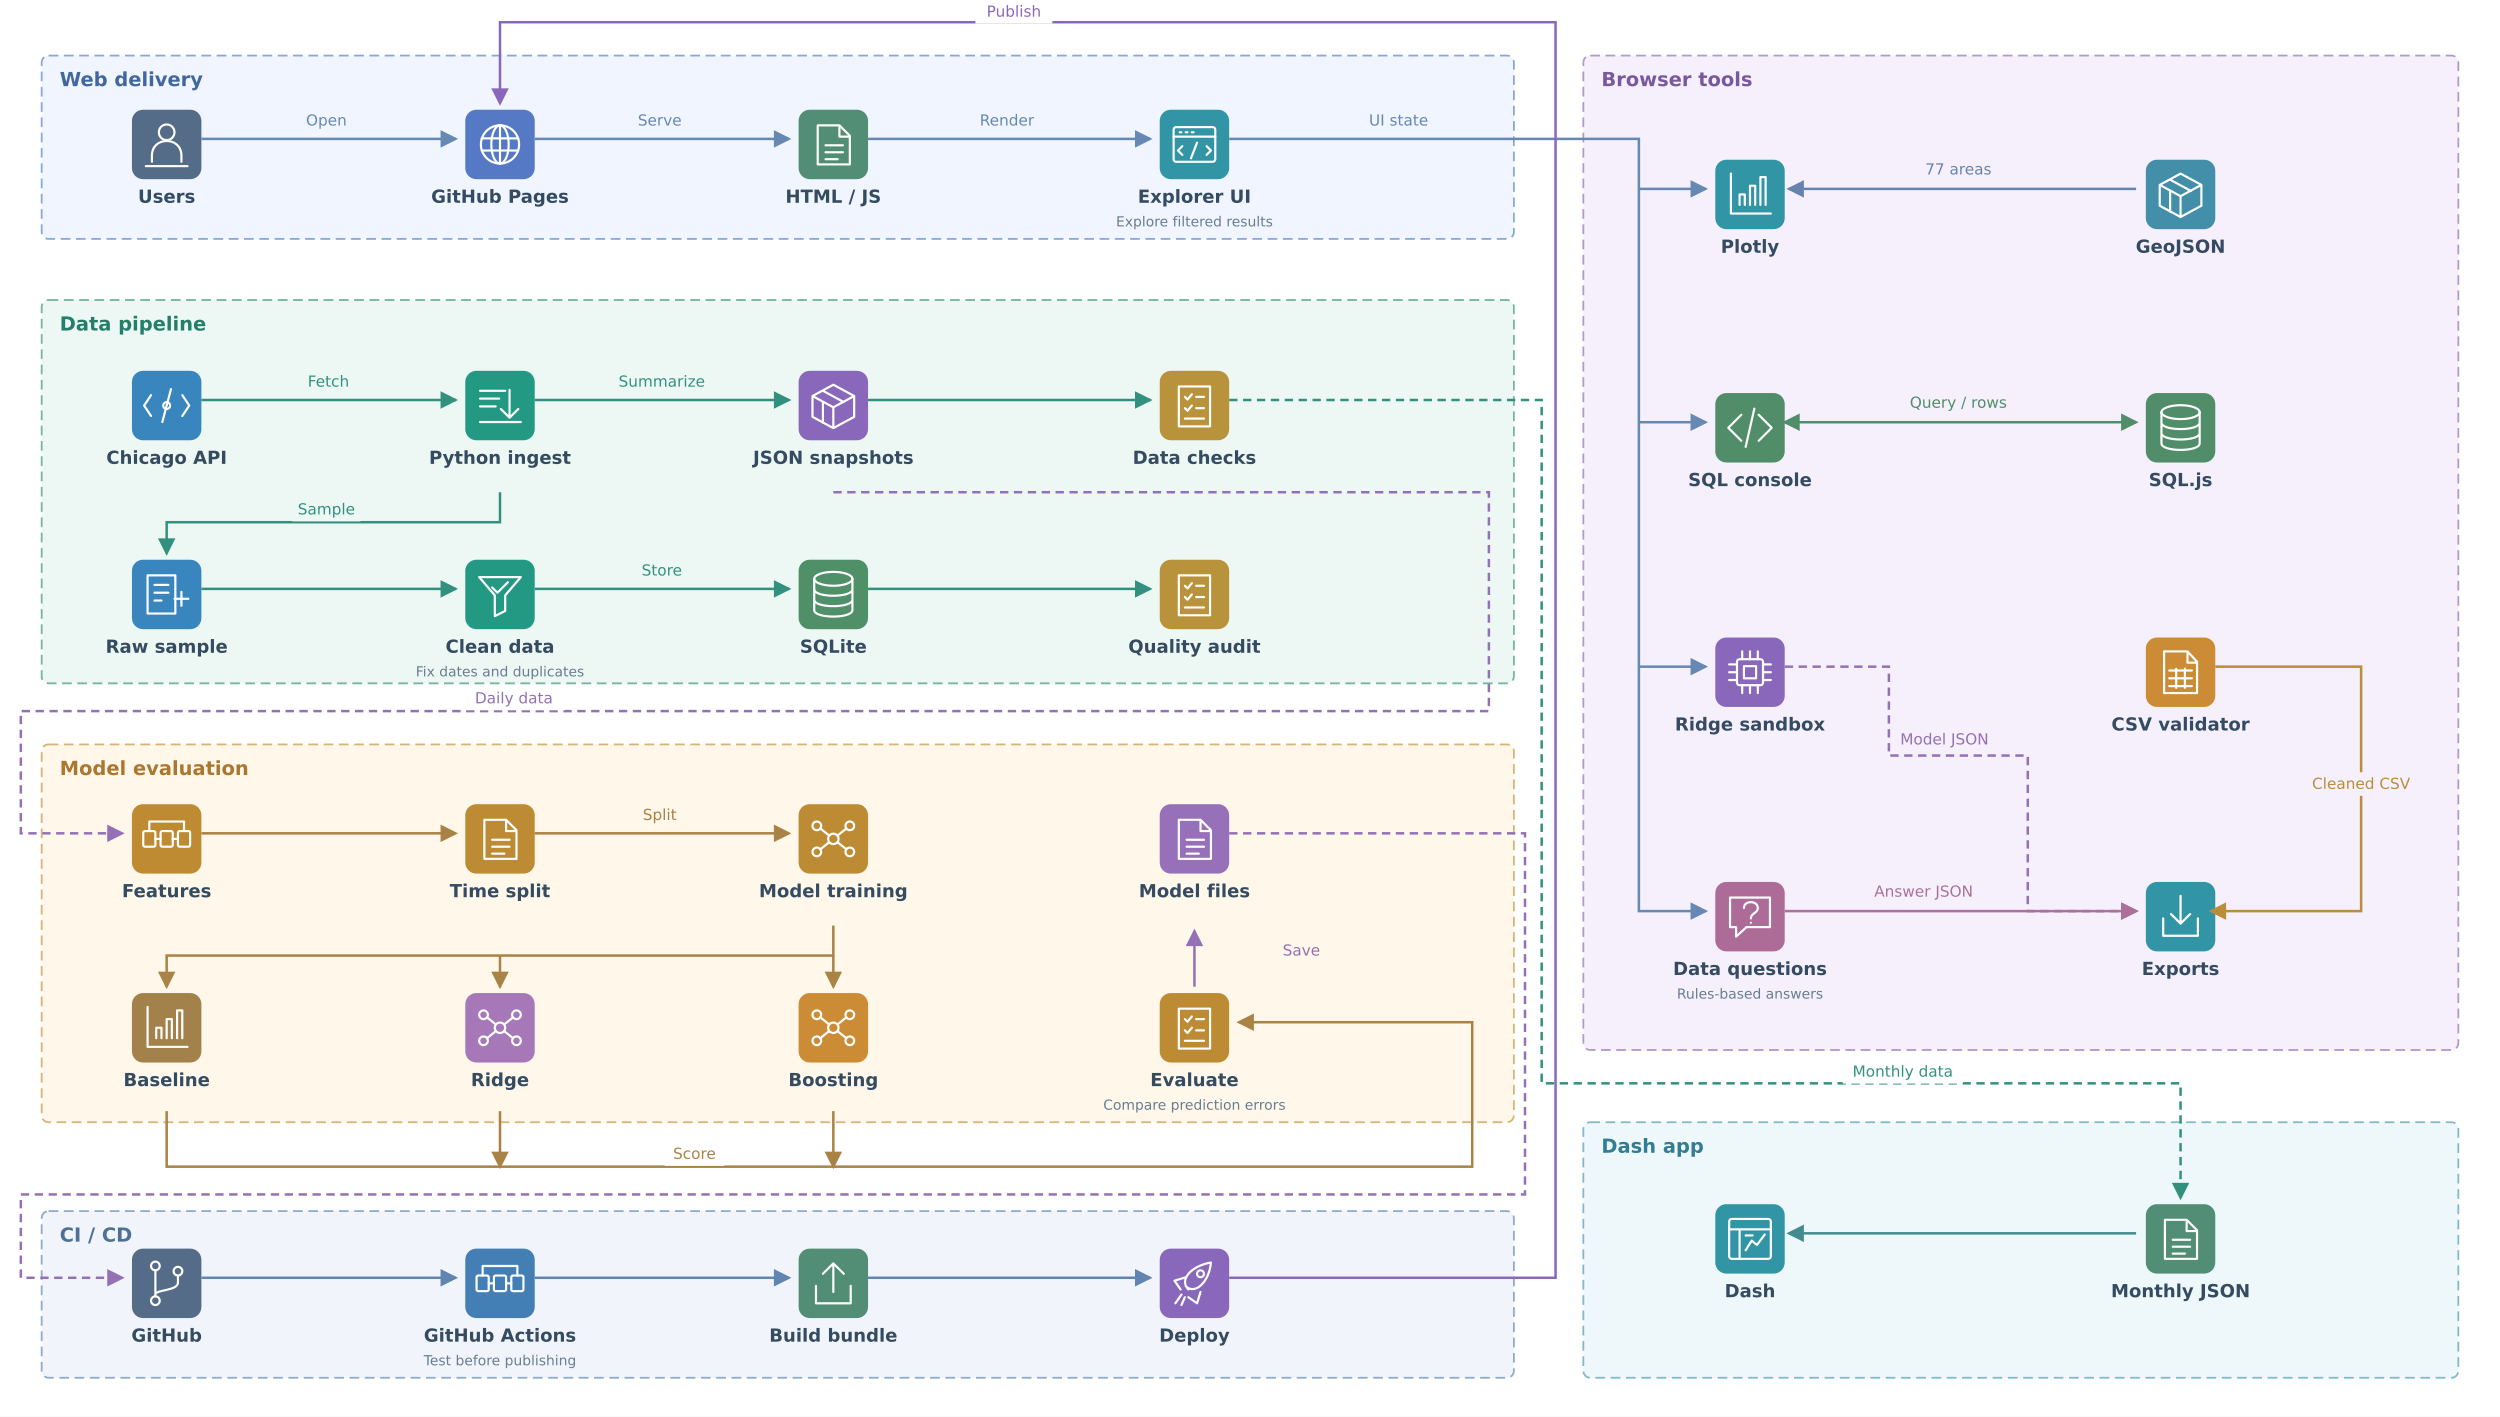
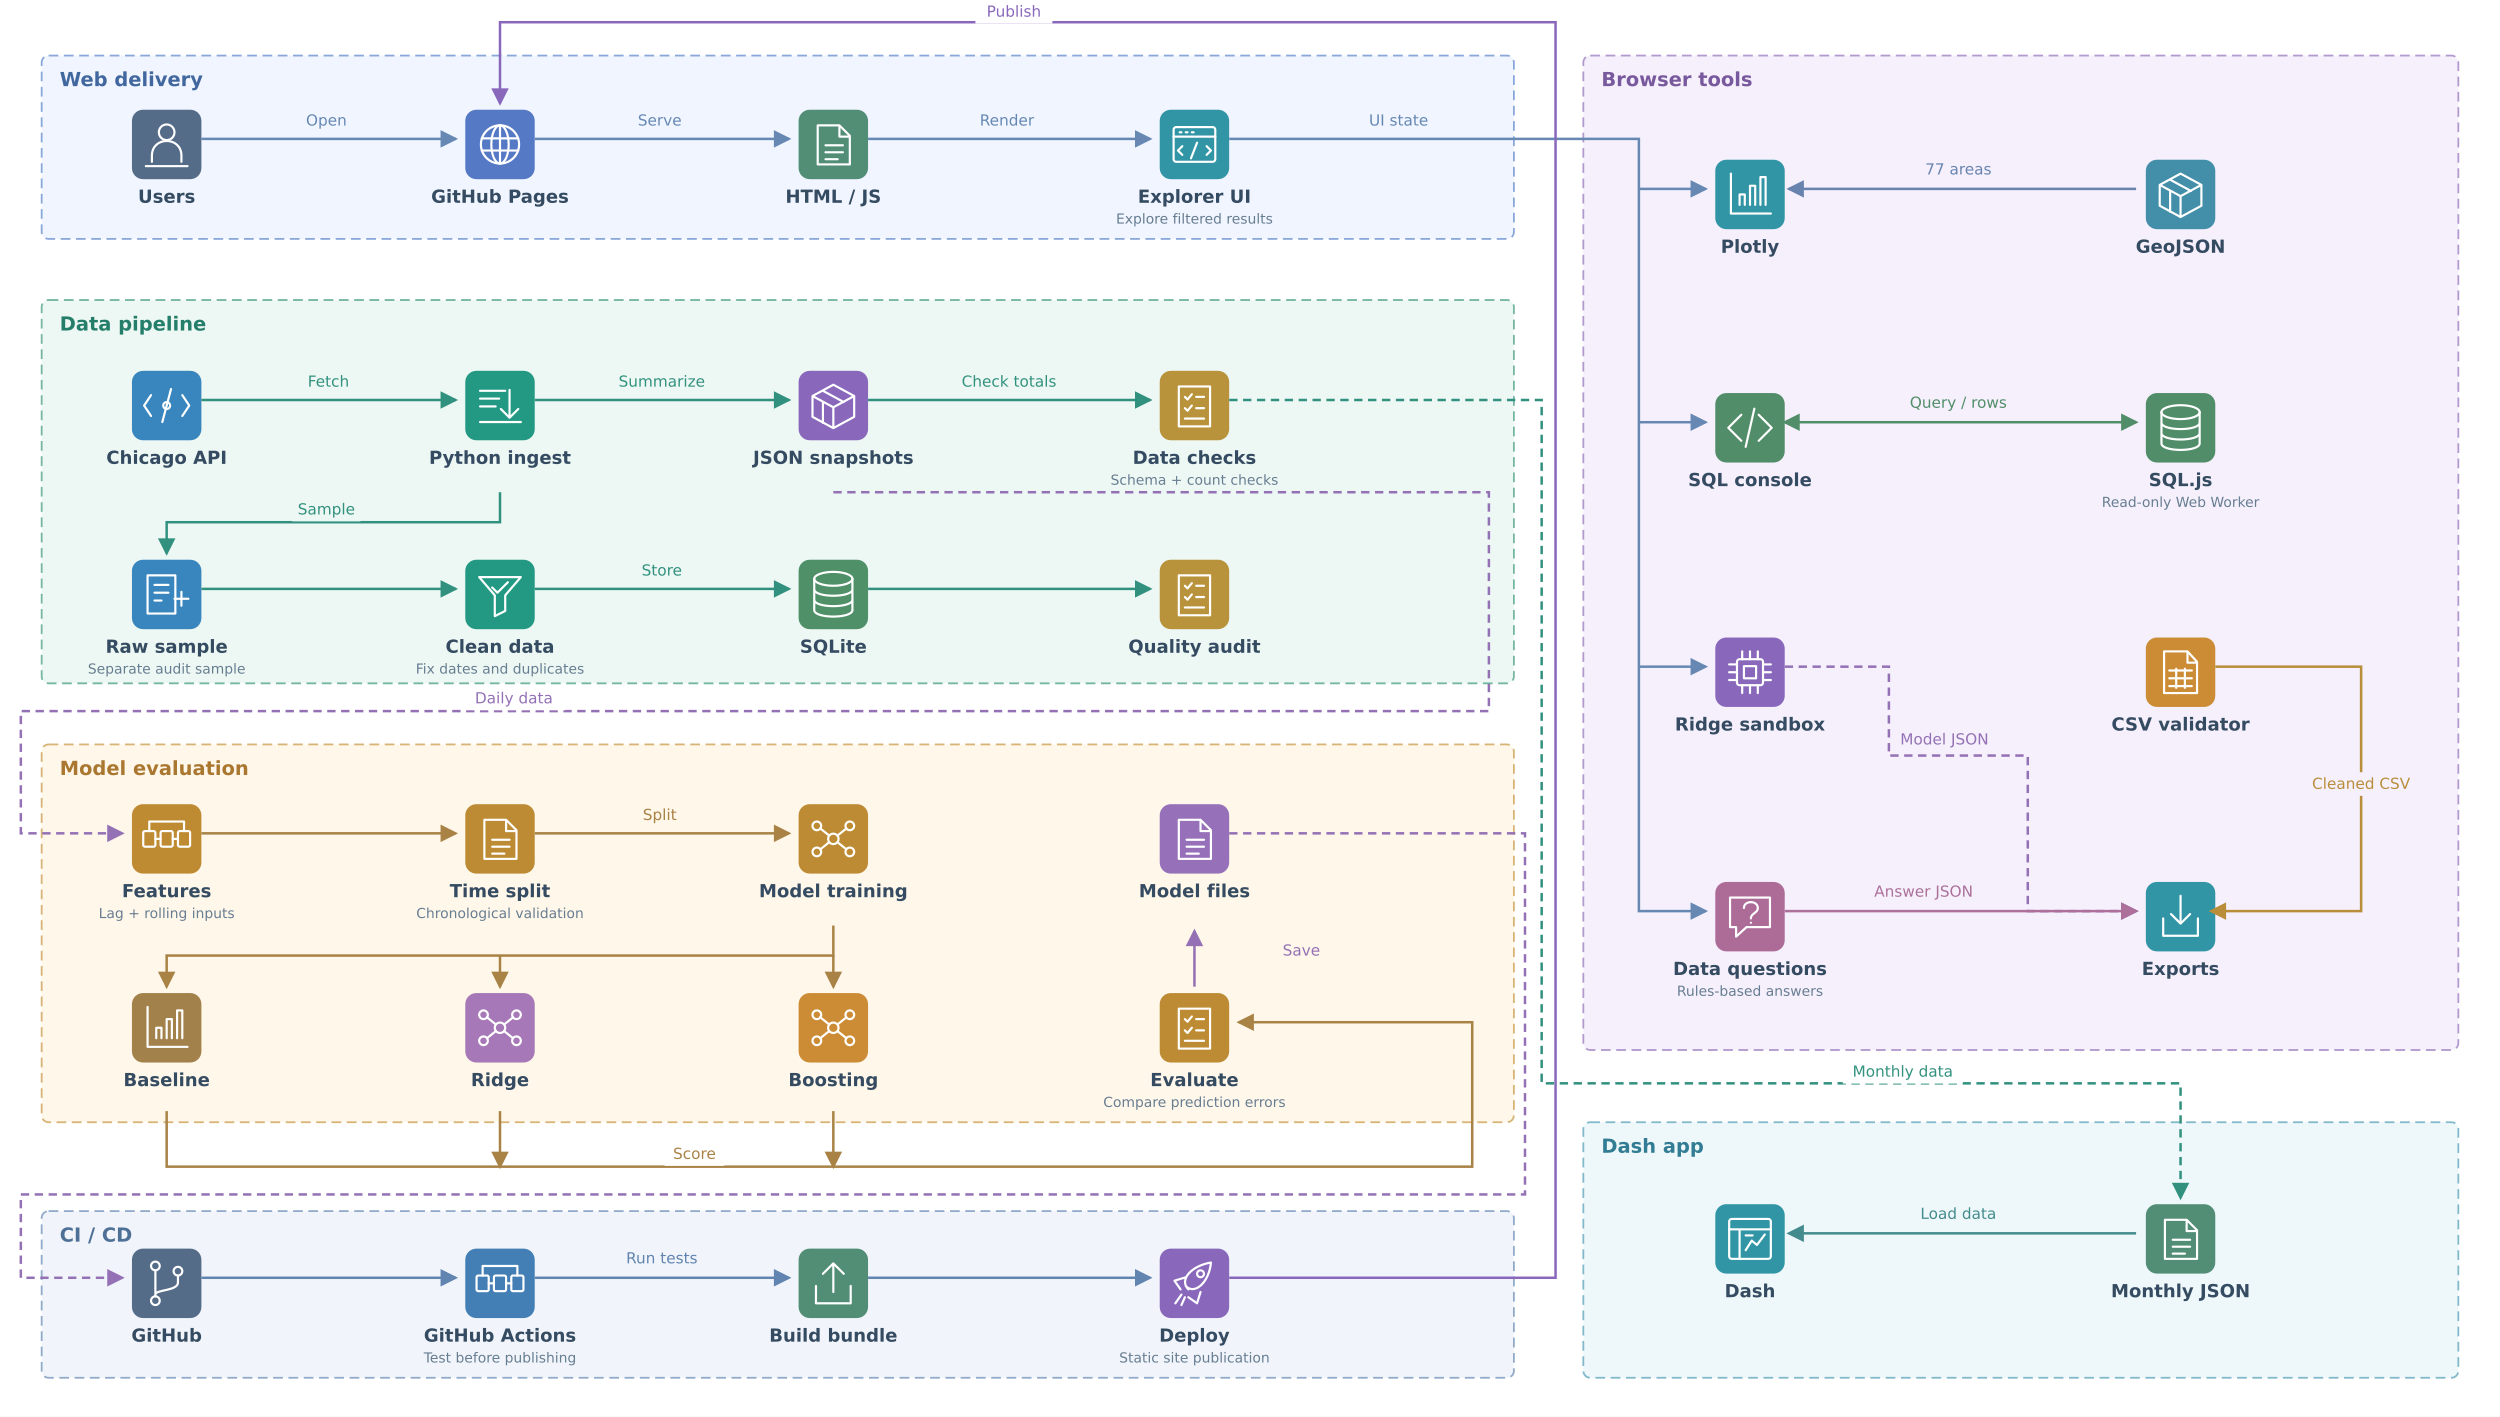
<svg xmlns="http://www.w3.org/2000/svg" width="1800" height="1020" viewBox="0 0 1800 1020" role="img" aria-labelledby="desc">
  <rect width="1800" height="1020" fill="white" />
  <rect x="30" y="40.0" width="1060" height="132.0" rx="5" fill="#f0f5ff" stroke="#89a8d9" stroke-width="1.3" stroke-dasharray="7 4" />
  <text x="43" y="62.0" font-family="DejaVu Sans,Arial,sans-serif" font-size="14" fill="#41679e" font-weight="600" text-anchor="start">Web delivery</text>
  <rect x="30" y="216.0" width="1060" height="276.0" rx="5" fill="#edf8f4" stroke="#75b6a1" stroke-width="1.3" stroke-dasharray="7 4" />
  <text x="43" y="238.0" font-family="DejaVu Sans,Arial,sans-serif" font-size="14" fill="#247e69" font-weight="600" text-anchor="start">Data pipeline</text>
  <rect x="30" y="536.0" width="1060" height="272.0" rx="5" fill="#fff7e9" stroke="#d7b475" stroke-width="1.3" stroke-dasharray="7 4" />
  <text x="43" y="558.0" font-family="DejaVu Sans,Arial,sans-serif" font-size="14" fill="#aa7730" font-weight="600" text-anchor="start">Model evaluation</text>
  <rect x="1140" y="40.0" width="630" height="716.0" rx="5" fill="#f5f0fc" stroke="#b29ace" stroke-width="1.3" stroke-dasharray="7 4" />
  <text x="1153" y="62.0" font-family="DejaVu Sans,Arial,sans-serif" font-size="14" fill="#79599d" font-weight="600" text-anchor="start">Browser tools</text>
  <rect x="30" y="872.0" width="1060" height="120.0" rx="5" fill="#f1f5fb" stroke="#91aac9" stroke-width="1.3" stroke-dasharray="7 4" />
  <text x="43" y="894.0" font-family="DejaVu Sans,Arial,sans-serif" font-size="14" fill="#4e7096" font-weight="600" text-anchor="start">CI / CD</text>
  <rect x="1140" y="808.0" width="630" height="184.0" rx="5" fill="#eef8fb" stroke="#82b9ca" stroke-width="1.3" stroke-dasharray="7 4" />
  <text x="1153" y="830.0" font-family="DejaVu Sans,Arial,sans-serif" font-size="14" fill="#327d93" font-weight="600" text-anchor="start">Dash app</text>
  <rect x="95" y="79.0" width="50" height="50" rx="8" fill="#556c89" />
  <g transform="translate(100,84.0) scale(.625)" fill="none" stroke="white" stroke-width="2.5" stroke-linejoin="round" stroke-linecap="round">
    <circle cx="32" cy="18" r="9" />
    <path d="M15 52v-7c0-11 8-17 17-17s17 6 17 17v7M8 57h48" />
  </g>
  <text x="120" y="146.0" font-family="DejaVu Sans,Arial,sans-serif" font-size="13" fill="#354b61" font-weight="600" text-anchor="middle">Users</text>
  <rect x="335" y="79.0" width="50" height="50" rx="8" fill="#5579c4" />
  <g transform="translate(340,84.0) scale(.625)" fill="none" stroke="white" stroke-width="2.5" stroke-linejoin="round" stroke-linecap="round">
    <circle cx="32" cy="32" r="22" />
    <ellipse cx="32" cy="32" rx="10" ry="22" />
    <path d="M11 25h42M11 39h42M32 10v44" />
  </g>
  <text x="360" y="146.0" font-family="DejaVu Sans,Arial,sans-serif" font-size="13" fill="#354b61" font-weight="600" text-anchor="middle">GitHub Pages</text>
  <rect x="575" y="79.0" width="50" height="50" rx="8" fill="#528d76" />
  <g transform="translate(580,84.0) scale(.625)" fill="none" stroke="white" stroke-width="2.5" stroke-linejoin="round" stroke-linecap="round">
    <path d="M14 10h25l12 12v33H14zM39 10v13h12M23 33h20M23 41h20M23 49h14" />
  </g>
  <text x="600" y="146.0" font-family="DejaVu Sans,Arial,sans-serif" font-size="13" fill="#354b61" font-weight="600" text-anchor="middle">HTML / JS</text>
  <rect x="835" y="79.0" width="50" height="50" rx="8" fill="#3195a5" />
  <g transform="translate(840,84.0) scale(.625)" fill="none" stroke="white" stroke-width="2.5" stroke-linejoin="round" stroke-linecap="round">
    <rect x="8" y="12" width="48" height="40" rx="3" />
    <path d="M8 23h48M15 18h2M22 18h2M29 18h2M18 34l-5 5 5 5M46 34l5 5-5 5M35 30l-7 18" />
  </g>
  <text x="860" y="146.0" font-family="DejaVu Sans,Arial,sans-serif" font-size="13" fill="#354b61" font-weight="600" text-anchor="middle">Explorer UI</text>
-   <text x="860" y="163.0" font-family="DejaVu Sans,Arial,sans-serif" font-size="10" fill="#677d91" font-weight="400" text-anchor="middle">Explore filtered results</text>
+   <text x="860" y="161.0" font-family="DejaVu Sans,Arial,sans-serif" font-size="10" fill="#677d91" font-weight="400" text-anchor="middle">Explore filtered results</text>
  <defs>
    <marker id="arrow1" markerWidth="7" markerHeight="7" refX="6" refY="3.5" orient="auto-start-reverse">
      <path d="M0 0L7 3.5L0 7Z" fill="#6688b3" />
    </marker>
  </defs>
  <path d="M145,100.0 L328,100.0" fill="none" stroke="#6688b3" stroke-width="1.8" marker-end="url(#arrow1)" />
  <rect x="216.6" y="78.4" width="36.8" height="17" fill="#f0f5ff" />
  <text x="235" y="90.4" font-family="DejaVu Sans,Arial,sans-serif" font-size="11" fill="#6688b3" font-weight="400" text-anchor="middle">Open</text>
  <defs>
    <marker id="arrow2" markerWidth="7" markerHeight="7" refX="6" refY="3.5" orient="auto-start-reverse">
      <path d="M0 0L7 3.5L0 7Z" fill="#6688b3" />
    </marker>
  </defs>
  <path d="M385,100.0 L568,100.0" fill="none" stroke="#6688b3" stroke-width="1.8" marker-end="url(#arrow2)" />
  <rect x="453.5" y="78.4" width="43.0" height="17" fill="#f0f5ff" />
  <text x="475" y="90.4" font-family="DejaVu Sans,Arial,sans-serif" font-size="11" fill="#6688b3" font-weight="400" text-anchor="middle">Serve</text>
  <defs>
    <marker id="arrow3" markerWidth="7" markerHeight="7" refX="6" refY="3.5" orient="auto-start-reverse">
      <path d="M0 0L7 3.5L0 7Z" fill="#6688b3" />
    </marker>
  </defs>
  <path d="M625,100.0 L828,100.0" fill="none" stroke="#6688b3" stroke-width="1.8" marker-end="url(#arrow3)" />
  <rect x="700.4" y="78.4" width="49.2" height="17" fill="#f0f5ff" />
  <text x="725" y="90.4" font-family="DejaVu Sans,Arial,sans-serif" font-size="11" fill="#6688b3" font-weight="400" text-anchor="middle">Render</text>
  <defs>
    <marker id="arrow4" markerWidth="7" markerHeight="7" refX="6" refY="3.5" orient="auto-start-reverse">
      <path d="M0 0L7 3.5L0 7Z" fill="#6688b3" />
    </marker>
  </defs>
  <path d="M885,100.0 L1180,100.0 L1180,656.0 L1228,656.0" fill="none" stroke="#6688b3" stroke-width="1.8" marker-end="url(#arrow4)" />
  <rect x="976.2" y="78.4" width="61.6" height="17" fill="#f0f5ff" />
  <text x="1007" y="90.4" font-family="DejaVu Sans,Arial,sans-serif" font-size="11" fill="#6688b3" font-weight="400" text-anchor="middle">UI state</text>
  <defs>
    <marker id="arrow5" markerWidth="7" markerHeight="7" refX="6" refY="3.5" orient="auto-start-reverse">
      <path d="M0 0L7 3.5L0 7Z" fill="#6688b3" />
    </marker>
  </defs>
  <path d="M1180,136.0 L1228,136.0" fill="none" stroke="#6688b3" stroke-width="1.8" marker-end="url(#arrow5)" />
  <defs>
    <marker id="arrow6" markerWidth="7" markerHeight="7" refX="6" refY="3.5" orient="auto-start-reverse">
      <path d="M0 0L7 3.5L0 7Z" fill="#6688b3" />
    </marker>
  </defs>
  <path d="M1180,304.0 L1228,304.0" fill="none" stroke="#6688b3" stroke-width="1.8" marker-end="url(#arrow6)" />
  <defs>
    <marker id="arrow7" markerWidth="7" markerHeight="7" refX="6" refY="3.5" orient="auto-start-reverse">
      <path d="M0 0L7 3.5L0 7Z" fill="#6688b3" />
    </marker>
  </defs>
  <path d="M1180,480.0 L1228,480.0" fill="none" stroke="#6688b3" stroke-width="1.8" marker-end="url(#arrow7)" />
  <rect x="95" y="267.0" width="50" height="50" rx="8" fill="#3985bd" />
  <g transform="translate(100,272.0) scale(.625)" fill="none" stroke="white" stroke-width="2.5" stroke-linejoin="round" stroke-linecap="round">
    <path d="M14 20l-8 12 8 12M50 20l8 12-8 12M37 13L27 51" />
    <circle cx="32" cy="32" r="4" />
  </g>
  <text x="120" y="334.0" font-family="DejaVu Sans,Arial,sans-serif" font-size="13" fill="#354b61" font-weight="600" text-anchor="middle">Chicago API</text>
  <rect x="335" y="267.0" width="50" height="50" rx="8" fill="#239983" />
  <g transform="translate(340,272.0) scale(.625)" fill="none" stroke="white" stroke-width="2.5" stroke-linejoin="round" stroke-linecap="round">
    <path d="M9 15h29M9 24h22M9 33h18M43 14v32M33 36l10 10 10-10M9 51h47" />
  </g>
  <text x="360" y="334.0" font-family="DejaVu Sans,Arial,sans-serif" font-size="13" fill="#354b61" font-weight="600" text-anchor="middle">Python ingest</text>
  <rect x="575" y="267.0" width="50" height="50" rx="8" fill="#8968bc" />
  <g transform="translate(580,272.0) scale(.625)" fill="none" stroke="white" stroke-width="2.5" stroke-linejoin="round" stroke-linecap="round">
    <path d="M32 8L8 21v24l24 13 24-13V21zM8 21l24 13 24-13M32 34v24M20 15l24 13M20 28v24" />
  </g>
  <text x="600" y="334.0" font-family="DejaVu Sans,Arial,sans-serif" font-size="13" fill="#354b61" font-weight="600" text-anchor="middle">JSON snapshots</text>
  <rect x="835" y="267.0" width="50" height="50" rx="8" fill="#b9923c" />
  <g transform="translate(840,272.0) scale(.625)" fill="none" stroke="white" stroke-width="2.5" stroke-linejoin="round" stroke-linecap="round">
    <path d="M14 10h36v46H14zM21 22l3 3 5-6M21 35l3 3 5-6M34 22h9M34 35h9M21 47h22" />
  </g>
  <text x="860" y="334.0" font-family="DejaVu Sans,Arial,sans-serif" font-size="13" fill="#354b61" font-weight="600" text-anchor="middle">Data checks</text>
+   <text x="860" y="349.0" font-family="DejaVu Sans,Arial,sans-serif" font-size="10" fill="#677d91" font-weight="400" text-anchor="middle">Schema + count checks</text>
  <rect x="95" y="403.0" width="50" height="50" rx="8" fill="#3985bd" />
  <g transform="translate(100,408.0) scale(.625)" fill="none" stroke="white" stroke-width="2.5" stroke-linejoin="round" stroke-linecap="round">
    <path d="M10 10h32v44H10zM18 21h16M18 30h16M18 39h8M41 37h16M49 29v16" />
  </g>
  <text x="120" y="470.0" font-family="DejaVu Sans,Arial,sans-serif" font-size="13" fill="#354b61" font-weight="600" text-anchor="middle">Raw sample</text>
+   <text x="120" y="485.0" font-family="DejaVu Sans,Arial,sans-serif" font-size="10" fill="#677d91" font-weight="400" text-anchor="middle">Separate audit sample</text>
  <rect x="335" y="403.0" width="50" height="50" rx="8" fill="#239983" />
  <g transform="translate(340,408.0) scale(.625)" fill="none" stroke="white" stroke-width="2.5" stroke-linejoin="round" stroke-linecap="round">
    <path d="M8 12h48L38 33v18l-12 6V33zM23 24l6 6 12-12" />
  </g>
  <text x="360" y="470.0" font-family="DejaVu Sans,Arial,sans-serif" font-size="13" fill="#354b61" font-weight="600" text-anchor="middle">Clean data</text>
-   <text x="360" y="487.0" font-family="DejaVu Sans,Arial,sans-serif" font-size="10" fill="#677d91" font-weight="400" text-anchor="middle">Fix dates and duplicates</text>
+   <text x="360" y="485.0" font-family="DejaVu Sans,Arial,sans-serif" font-size="10" fill="#677d91" font-weight="400" text-anchor="middle">Fix dates and duplicates</text>
  <rect x="575" y="403.0" width="50" height="50" rx="8" fill="#4f9068" />
  <g transform="translate(580,408.0) scale(.625)" fill="none" stroke="white" stroke-width="2.5" stroke-linejoin="round" stroke-linecap="round">
    <ellipse cx="32" cy="14" rx="22" ry="8" />
    <path d="M10 14v36c0 10 44 10 44 0V14M10 26c0 10 44 10 44 0M10 38c0 10 44 10 44 0" />
  </g>
  <text x="600" y="470.0" font-family="DejaVu Sans,Arial,sans-serif" font-size="13" fill="#354b61" font-weight="600" text-anchor="middle">SQLite</text>
  <rect x="835" y="403.0" width="50" height="50" rx="8" fill="#b9923c" />
  <g transform="translate(840,408.0) scale(.625)" fill="none" stroke="white" stroke-width="2.5" stroke-linejoin="round" stroke-linecap="round">
    <path d="M14 10h36v46H14zM21 22l3 3 5-6M21 35l3 3 5-6M34 22h9M34 35h9M21 47h22" />
  </g>
  <text x="860" y="470.0" font-family="DejaVu Sans,Arial,sans-serif" font-size="13" fill="#354b61" font-weight="600" text-anchor="middle">Quality audit</text>
  <defs>
    <marker id="arrow8" markerWidth="7" markerHeight="7" refX="6" refY="3.5" orient="auto-start-reverse">
      <path d="M0 0L7 3.5L0 7Z" fill="#32917e" />
    </marker>
  </defs>
  <path d="M145,288.0 L328,288.0" fill="none" stroke="#32917e" stroke-width="1.8" marker-end="url(#arrow8)" />
  <rect x="215.0" y="266.4" width="43.0" height="17" fill="#edf8f4" />
  <text x="236.5" y="278.4" font-family="DejaVu Sans,Arial,sans-serif" font-size="11" fill="#32917e" font-weight="400" text-anchor="middle">Fetch</text>
  <defs>
    <marker id="arrow9" markerWidth="7" markerHeight="7" refX="6" refY="3.5" orient="auto-start-reverse">
      <path d="M0 0L7 3.5L0 7Z" fill="#32917e" />
    </marker>
  </defs>
  <path d="M385,288.0 L568,288.0" fill="none" stroke="#32917e" stroke-width="1.8" marker-end="url(#arrow9)" />
  <rect x="442.6" y="266.4" width="67.8" height="17" fill="#edf8f4" />
  <text x="476.5" y="278.4" font-family="DejaVu Sans,Arial,sans-serif" font-size="11" fill="#32917e" font-weight="400" text-anchor="middle">Summarize</text>
  <defs>
    <marker id="arrow10" markerWidth="7" markerHeight="7" refX="6" refY="3.5" orient="auto-start-reverse">
      <path d="M0 0L7 3.5L0 7Z" fill="#32917e" />
    </marker>
  </defs>
  <path d="M625,288.0 L828,288.0" fill="none" stroke="#32917e" stroke-width="1.8" marker-end="url(#arrow10)" />
+   <rect x="683.3" y="266.4" width="86.4" height="17" fill="#edf8f4" />
+   <text x="726.5" y="278.4" font-family="DejaVu Sans,Arial,sans-serif" font-size="11" fill="#32917e" font-weight="400" text-anchor="middle">Check totals</text>
  <defs>
    <marker id="arrow11" markerWidth="7" markerHeight="7" refX="6" refY="3.5" orient="auto-start-reverse">
      <path d="M0 0L7 3.5L0 7Z" fill="#32917e" />
    </marker>
  </defs>
  <path d="M360,354.4 L360,376.0 L120,376.0 L120,398.4" fill="none" stroke="#32917e" stroke-width="1.8" marker-end="url(#arrow11)" />
  <rect x="210.4" y="358.4" width="49.2" height="17" fill="#edf8f4" />
  <text x="235" y="370.4" font-family="DejaVu Sans,Arial,sans-serif" font-size="11" fill="#32917e" font-weight="400" text-anchor="middle">Sample</text>
  <defs>
    <marker id="arrow12" markerWidth="7" markerHeight="7" refX="6" refY="3.5" orient="auto-start-reverse">
      <path d="M0 0L7 3.5L0 7Z" fill="#32917e" />
    </marker>
  </defs>
  <path d="M145,424.0 L328,424.0" fill="none" stroke="#32917e" stroke-width="1.8" marker-end="url(#arrow12)" />
  <defs>
    <marker id="arrow13" markerWidth="7" markerHeight="7" refX="6" refY="3.5" orient="auto-start-reverse">
      <path d="M0 0L7 3.5L0 7Z" fill="#32917e" />
    </marker>
  </defs>
  <path d="M385,424.0 L568,424.0" fill="none" stroke="#32917e" stroke-width="1.8" marker-end="url(#arrow13)" />
  <rect x="455.0" y="402.4" width="43.0" height="17" fill="#edf8f4" />
  <text x="476.5" y="414.4" font-family="DejaVu Sans,Arial,sans-serif" font-size="11" fill="#32917e" font-weight="400" text-anchor="middle">Store</text>
  <defs>
    <marker id="arrow14" markerWidth="7" markerHeight="7" refX="6" refY="3.5" orient="auto-start-reverse">
      <path d="M0 0L7 3.5L0 7Z" fill="#32917e" />
    </marker>
  </defs>
  <path d="M625,424.0 L828,424.0" fill="none" stroke="#32917e" stroke-width="1.8" marker-end="url(#arrow14)" />
  <rect x="95" y="579.0" width="50" height="50" rx="8" fill="#be8b33" />
  <g transform="translate(100,584.0) scale(.625)" fill="none" stroke="white" stroke-width="2.5" stroke-linejoin="round" stroke-linecap="round">
    <rect x="5" y="23" width="14" height="18" rx="2" />
    <rect x="25" y="23" width="14" height="18" rx="2" />
    <rect x="45" y="23" width="14" height="18" rx="2" />
    <path d="M19 32h6M39 32h6M12 23V12h40v11" />
  </g>
  <text x="120" y="646.0" font-family="DejaVu Sans,Arial,sans-serif" font-size="13" fill="#354b61" font-weight="600" text-anchor="middle">Features</text>
+   <text x="120" y="661.0" font-family="DejaVu Sans,Arial,sans-serif" font-size="10" fill="#677d91" font-weight="400" text-anchor="middle">Lag + rolling inputs</text>
  <rect x="335" y="579.0" width="50" height="50" rx="8" fill="#bd8b33" />
  <g transform="translate(340,584.0) scale(.625)" fill="none" stroke="white" stroke-width="2.5" stroke-linejoin="round" stroke-linecap="round">
    <path d="M14 10h25l12 12v33H14zM39 10v13h12M23 33h20M23 41h20M23 49h14" />
  </g>
  <text x="360" y="646.0" font-family="DejaVu Sans,Arial,sans-serif" font-size="13" fill="#354b61" font-weight="600" text-anchor="middle">Time split</text>
+   <text x="360" y="661.0" font-family="DejaVu Sans,Arial,sans-serif" font-size="10" fill="#677d91" font-weight="400" text-anchor="middle">Chronological validation</text>
  <rect x="575" y="579.0" width="50" height="50" rx="8" fill="#bd8b33" />
  <g transform="translate(580,584.0) scale(.625)" fill="none" stroke="white" stroke-width="2.5" stroke-linejoin="round" stroke-linecap="round">
    <circle cx="13" cy="17" r="5" />
    <circle cx="13" cy="47" r="5" />
    <circle cx="32" cy="32" r="6" />
    <circle cx="51" cy="17" r="5" />
    <circle cx="51" cy="47" r="5" />
    <path d="M17 20l10 8M17 44l10-8M37 28l10-8M37 36l10 8" />
  </g>
  <text x="600" y="646.0" font-family="DejaVu Sans,Arial,sans-serif" font-size="13" fill="#354b61" font-weight="600" text-anchor="middle">Model training</text>
  <rect x="835" y="579.0" width="50" height="50" rx="8" fill="#9671b9" />
  <g transform="translate(840,584.0) scale(.625)" fill="none" stroke="white" stroke-width="2.5" stroke-linejoin="round" stroke-linecap="round">
    <path d="M14 10h25l12 12v33H14zM39 10v13h12M23 33h20M23 41h20M23 49h14" />
  </g>
  <text x="860" y="646.0" font-family="DejaVu Sans,Arial,sans-serif" font-size="13" fill="#354b61" font-weight="600" text-anchor="middle">Model files</text>
  <rect x="95" y="715.0" width="50" height="50" rx="8" fill="#a3814b" />
  <g transform="translate(100,720.0) scale(.625)" fill="none" stroke="white" stroke-width="2.5" stroke-linejoin="round" stroke-linecap="round">
    <path d="M10 8v46h46M20 44V32h6v12M32 44V22h6v22M44 44V12h6v32" />
  </g>
  <text x="120" y="782.0" font-family="DejaVu Sans,Arial,sans-serif" font-size="13" fill="#354b61" font-weight="600" text-anchor="middle">Baseline</text>
  <rect x="335" y="715.0" width="50" height="50" rx="8" fill="#a678b8" />
  <g transform="translate(340,720.0) scale(.625)" fill="none" stroke="white" stroke-width="2.5" stroke-linejoin="round" stroke-linecap="round">
    <circle cx="13" cy="17" r="5" />
    <circle cx="13" cy="47" r="5" />
    <circle cx="32" cy="32" r="6" />
    <circle cx="51" cy="17" r="5" />
    <circle cx="51" cy="47" r="5" />
    <path d="M17 20l10 8M17 44l10-8M37 28l10-8M37 36l10 8" />
  </g>
  <text x="360" y="782.0" font-family="DejaVu Sans,Arial,sans-serif" font-size="13" fill="#354b61" font-weight="600" text-anchor="middle">Ridge</text>
  <rect x="575" y="715.0" width="50" height="50" rx="8" fill="#cc8c35" />
  <g transform="translate(580,720.0) scale(.625)" fill="none" stroke="white" stroke-width="2.5" stroke-linejoin="round" stroke-linecap="round">
    <circle cx="13" cy="17" r="5" />
    <circle cx="13" cy="47" r="5" />
    <circle cx="32" cy="32" r="6" />
    <circle cx="51" cy="17" r="5" />
    <circle cx="51" cy="47" r="5" />
    <path d="M17 20l10 8M17 44l10-8M37 28l10-8M37 36l10 8" />
  </g>
  <text x="600" y="782.0" font-family="DejaVu Sans,Arial,sans-serif" font-size="13" fill="#354b61" font-weight="600" text-anchor="middle">Boosting</text>
  <rect x="835" y="715.0" width="50" height="50" rx="8" fill="#bc8b34" />
  <g transform="translate(840,720.0) scale(.625)" fill="none" stroke="white" stroke-width="2.5" stroke-linejoin="round" stroke-linecap="round">
    <path d="M14 10h36v46H14zM21 22l3 3 5-6M21 35l3 3 5-6M34 22h9M34 35h9M21 47h22" />
  </g>
  <text x="860" y="782.0" font-family="DejaVu Sans,Arial,sans-serif" font-size="13" fill="#354b61" font-weight="600" text-anchor="middle">Evaluate</text>
-   <text x="860" y="799.0" font-family="DejaVu Sans,Arial,sans-serif" font-size="10" fill="#677d91" font-weight="400" text-anchor="middle">Compare prediction errors</text>
+   <text x="860" y="797.0" font-family="DejaVu Sans,Arial,sans-serif" font-size="10" fill="#677d91" font-weight="400" text-anchor="middle">Compare prediction errors</text>
  <defs>
    <marker id="arrow15" markerWidth="7" markerHeight="7" refX="6" refY="3.5" orient="auto-start-reverse">
      <path d="M0 0L7 3.5L0 7Z" fill="#9471b5" />
    </marker>
  </defs>
  <path d="M600,354.4 L1072,354.4 L1072,512.0 L15,512.0 L15,600.0 L88,600.0" fill="none" stroke="#9471b5" stroke-width="1.8" marker-end="url(#arrow15)" stroke-dasharray="6 4" />
  <rect x="333.0" y="494.4" width="74.0" height="17" fill="#ffffff" />
  <text x="370" y="506.4" font-family="DejaVu Sans,Arial,sans-serif" font-size="11" fill="#9471b5" font-weight="400" text-anchor="middle">Daily data</text>
  <defs>
    <marker id="arrow16" markerWidth="7" markerHeight="7" refX="6" refY="3.5" orient="auto-start-reverse">
      <path d="M0 0L7 3.5L0 7Z" fill="#a98245" />
    </marker>
  </defs>
  <path d="M145,600.0 L328,600.0" fill="none" stroke="#a98245" stroke-width="1.8" marker-end="url(#arrow16)" />
  <defs>
    <marker id="arrow17" markerWidth="7" markerHeight="7" refX="6" refY="3.5" orient="auto-start-reverse">
      <path d="M0 0L7 3.5L0 7Z" fill="#a98245" />
    </marker>
  </defs>
  <path d="M385,600.0 L568,600.0" fill="none" stroke="#a98245" stroke-width="1.8" marker-end="url(#arrow17)" />
  <rect x="453.5" y="578.4" width="43.0" height="17" fill="#fff7e9" />
  <text x="475" y="590.4" font-family="DejaVu Sans,Arial,sans-serif" font-size="11" fill="#a98245" font-weight="400" text-anchor="middle">Split</text>
  <defs>
    <marker id="arrow18" markerWidth="7" markerHeight="7" refX="6" refY="3.5" orient="auto-start-reverse">
      <path d="M0 0L7 3.5L0 7Z" fill="#a98245" />
    </marker>
  </defs>
  <path d="M600,666.4 L600,688.0 L120,688.0 L120,710.4" fill="none" stroke="#a98245" stroke-width="1.8" marker-end="url(#arrow18)" />
  <defs>
    <marker id="arrow19" markerWidth="7" markerHeight="7" refX="6" refY="3.5" orient="auto-start-reverse">
      <path d="M0 0L7 3.5L0 7Z" fill="#a98245" />
    </marker>
  </defs>
  <path d="M360,688.0 L360,710.4" fill="none" stroke="#a98245" stroke-width="1.8" marker-end="url(#arrow19)" />
  <defs>
    <marker id="arrow20" markerWidth="7" markerHeight="7" refX="6" refY="3.5" orient="auto-start-reverse">
      <path d="M0 0L7 3.5L0 7Z" fill="#a98245" />
    </marker>
  </defs>
  <path d="M600,688.0 L600,710.4" fill="none" stroke="#a98245" stroke-width="1.8" marker-end="url(#arrow20)" />
  <defs>
    <marker id="arrow21" markerWidth="7" markerHeight="7" refX="6" refY="3.5" orient="auto-start-reverse">
      <path d="M0 0L7 3.5L0 7Z" fill="#a98245" />
    </marker>
  </defs>
  <path d="M120,800.0 L120,840.0 L1060,840.0 L1060,736.0 L892,736.0" fill="none" stroke="#a98245" stroke-width="1.8" marker-end="url(#arrow21)" />
  <rect x="478.5" y="822.4" width="43.0" height="17" fill="#ffffff" />
  <text x="500" y="834.4" font-family="DejaVu Sans,Arial,sans-serif" font-size="11" fill="#a98245" font-weight="400" text-anchor="middle">Score</text>
  <defs>
    <marker id="arrow22" markerWidth="7" markerHeight="7" refX="6" refY="3.5" orient="auto-start-reverse">
      <path d="M0 0L7 3.5L0 7Z" fill="#a98245" />
    </marker>
  </defs>
  <path d="M360,800.0 L360,840.0" fill="none" stroke="#a98245" stroke-width="1.8" marker-end="url(#arrow22)" />
  <defs>
    <marker id="arrow23" markerWidth="7" markerHeight="7" refX="6" refY="3.5" orient="auto-start-reverse">
      <path d="M0 0L7 3.5L0 7Z" fill="#a98245" />
    </marker>
  </defs>
  <path d="M600,800.0 L600,840.0" fill="none" stroke="#a98245" stroke-width="1.8" marker-end="url(#arrow23)" />
  <defs>
    <marker id="arrow24" markerWidth="7" markerHeight="7" refX="6" refY="3.5" orient="auto-start-reverse">
      <path d="M0 0L7 3.5L0 7Z" fill="#9471b5" />
    </marker>
  </defs>
  <path d="M860,710.4 L860,670.4" fill="none" stroke="#9471b5" stroke-width="1.8" marker-end="url(#arrow24)" />
  <rect x="918.6" y="676.0" width="36.8" height="17" fill="#fff7e9" />
  <text x="937" y="688.0" font-family="DejaVu Sans,Arial,sans-serif" font-size="11" fill="#9471b5" font-weight="400" text-anchor="middle">Save</text>
  <rect x="1235" y="115.0" width="50" height="50" rx="8" fill="#3195a5" />
  <g transform="translate(1240,120.0) scale(.625)" fill="none" stroke="white" stroke-width="2.5" stroke-linejoin="round" stroke-linecap="round">
    <path d="M10 8v46h46M20 44V32h6v12M32 44V22h6v22M44 44V12h6v32" />
  </g>
  <text x="1260" y="182.0" font-family="DejaVu Sans,Arial,sans-serif" font-size="13" fill="#354b61" font-weight="600" text-anchor="middle">Plotly</text>
  <rect x="1545" y="115.0" width="50" height="50" rx="8" fill="#438ea8" />
  <g transform="translate(1550,120.0) scale(.625)" fill="none" stroke="white" stroke-width="2.5" stroke-linejoin="round" stroke-linecap="round">
    <path d="M32 8L8 21v24l24 13 24-13V21zM8 21l24 13 24-13M32 34v24M20 15l24 13M20 28v24" />
  </g>
  <text x="1570" y="182.0" font-family="DejaVu Sans,Arial,sans-serif" font-size="13" fill="#354b61" font-weight="600" text-anchor="middle">GeoJSON</text>
  <defs>
    <marker id="arrow25" markerWidth="7" markerHeight="7" refX="6" refY="3.5" orient="auto-start-reverse">
      <path d="M0 0L7 3.5L0 7Z" fill="#6883ad" />
    </marker>
  </defs>
  <path d="M1538,136.0 L1288,136.0" fill="none" stroke="#6883ad" stroke-width="1.8" marker-end="url(#arrow25)" />
  <rect x="1379.2" y="113.6" width="61.6" height="17" fill="#f5f0fc" />
  <text x="1410" y="125.6" font-family="DejaVu Sans,Arial,sans-serif" font-size="11" fill="#6883ad" font-weight="400" text-anchor="middle">77 areas</text>
  <rect x="1235" y="283.0" width="50" height="50" rx="8" fill="#518d68" />
  <g transform="translate(1240,288.0) scale(.625)" fill="none" stroke="white" stroke-width="2.5" stroke-linejoin="round" stroke-linecap="round">
    <path d="M22 17L7 32l15 15M42 17l15 15-15 15M37 10L27 54" />
  </g>
  <text x="1260" y="350.0" font-family="DejaVu Sans,Arial,sans-serif" font-size="13" fill="#354b61" font-weight="600" text-anchor="middle">SQL console</text>
  <rect x="1545" y="283.0" width="50" height="50" rx="8" fill="#518d68" />
  <g transform="translate(1550,288.0) scale(.625)" fill="none" stroke="white" stroke-width="2.5" stroke-linejoin="round" stroke-linecap="round">
    <ellipse cx="32" cy="14" rx="22" ry="8" />
    <path d="M10 14v36c0 10 44 10 44 0V14M10 26c0 10 44 10 44 0M10 38c0 10 44 10 44 0" />
  </g>
  <text x="1570" y="350.0" font-family="DejaVu Sans,Arial,sans-serif" font-size="13" fill="#354b61" font-weight="600" text-anchor="middle">SQL.js</text>
+   <text x="1570" y="365.0" font-family="DejaVu Sans,Arial,sans-serif" font-size="10" fill="#677d91" font-weight="400" text-anchor="middle">Read-only Web Worker</text>
  <defs>
    <marker id="arrow26" markerWidth="7" markerHeight="7" refX="6" refY="3.5" orient="auto-start-reverse">
      <path d="M0 0L7 3.5L0 7Z" fill="#518d68" />
    </marker>
  </defs>
  <path d="M1285,304.0 L1538,304.0" fill="none" stroke="#518d68" stroke-width="1.8" marker-end="url(#arrow26)" marker-start="url(#arrow26)" />
  <rect x="1366.8" y="281.6" width="86.4" height="17" fill="#f5f0fc" />
  <text x="1410" y="293.6" font-family="DejaVu Sans,Arial,sans-serif" font-size="11" fill="#518d68" font-weight="400" text-anchor="middle">Query / rows</text>
  <rect x="1235" y="459.0" width="50" height="50" rx="8" fill="#8968bc" />
  <g transform="translate(1240,464.0) scale(.625)" fill="none" stroke="white" stroke-width="2.5" stroke-linejoin="round" stroke-linecap="round">
    <rect x="17" y="17" width="30" height="30" rx="3" />
    <path d="M25 25h14v14H25zM23 8v9M32 8v9M41 8v9M23 47v9M32 47v9M41 47v9M8 23h9M8 32h9M8 41h9M47 23h9M47 32h9M47 41h9" />
  </g>
  <text x="1260" y="526.0" font-family="DejaVu Sans,Arial,sans-serif" font-size="13" fill="#354b61" font-weight="600" text-anchor="middle">Ridge sandbox</text>
  <rect x="1545" y="459.0" width="50" height="50" rx="8" fill="#cc8c35" />
  <g transform="translate(1550,464.0) scale(.625)" fill="none" stroke="white" stroke-width="2.5" stroke-linejoin="round" stroke-linecap="round">
    <path d="M13 8h27l11 12v36H13zM40 8v13h11M19 30h26M19 39h26M19 48h26M27 28v22M37 28v22" />
  </g>
  <text x="1570" y="526.0" font-family="DejaVu Sans,Arial,sans-serif" font-size="13" fill="#354b61" font-weight="600" text-anchor="middle">CSV validator</text>
  <rect x="1235" y="635.0" width="50" height="50" rx="8" fill="#ad6b98" />
  <g transform="translate(1240,640.0) scale(.625)" fill="none" stroke="white" stroke-width="2.5" stroke-linejoin="round" stroke-linecap="round">
    <path d="M9 10h46v34H28L16 55V44H9zM25 22c0-9 16-9 16 0 0 6-8 6-8 12M33 39h.1" />
  </g>
  <text x="1260" y="702.0" font-family="DejaVu Sans,Arial,sans-serif" font-size="13" fill="#354b61" font-weight="600" text-anchor="middle">Data questions</text>
-   <text x="1260" y="719.0" font-family="DejaVu Sans,Arial,sans-serif" font-size="10" fill="#677d91" font-weight="400" text-anchor="middle">Rules-based answers</text>
+   <text x="1260" y="717.0" font-family="DejaVu Sans,Arial,sans-serif" font-size="10" fill="#677d91" font-weight="400" text-anchor="middle">Rules-based answers</text>
  <rect x="1545" y="635.0" width="50" height="50" rx="8" fill="#3195a5" />
  <g transform="translate(1550,640.0) scale(.625)" fill="none" stroke="white" stroke-width="2.5" stroke-linejoin="round" stroke-linecap="round">
    <path d="M12 34v20h40V34M32 8v32M21 29l11 11 11-11" />
  </g>
  <text x="1570" y="702.0" font-family="DejaVu Sans,Arial,sans-serif" font-size="13" fill="#354b61" font-weight="600" text-anchor="middle">Exports</text>
  <defs>
    <marker id="arrow27" markerWidth="7" markerHeight="7" refX="6" refY="3.5" orient="auto-start-reverse">
      <path d="M0 0L7 3.5L0 7Z" fill="#b98d3a" />
    </marker>
  </defs>
  <path d="M1595,480.0 L1700,480.0 L1700,656.0 L1592,656.0" fill="none" stroke="#b98d3a" stroke-width="1.8" marker-end="url(#arrow27)" />
  <rect x="1659.9" y="556.0" width="80.2" height="17" fill="#f5f0fc" />
  <text x="1700" y="568.0" font-family="DejaVu Sans,Arial,sans-serif" font-size="11" fill="#b98d3a" font-weight="400" text-anchor="middle">Cleaned CSV</text>
  <defs>
    <marker id="arrow28" markerWidth="7" markerHeight="7" refX="6" refY="3.5" orient="auto-start-reverse">
      <path d="M0 0L7 3.5L0 7Z" fill="#9471b5" />
    </marker>
  </defs>
  <path d="M1285,480.0 L1360,480.0 L1360,544.0 L1460,544.0 L1460,656.0 L1538,656.0" fill="none" stroke="#9471b5" stroke-width="1.8" marker-end="url(#arrow28)" stroke-dasharray="6 4" />
  <rect x="1363.0" y="524.0" width="74.0" height="17" fill="#f5f0fc" />
  <text x="1400" y="536.0" font-family="DejaVu Sans,Arial,sans-serif" font-size="11" fill="#9471b5" font-weight="400" text-anchor="middle">Model JSON</text>
  <defs>
    <marker id="arrow29" markerWidth="7" markerHeight="7" refX="6" refY="3.5" orient="auto-start-reverse">
      <path d="M0 0L7 3.5L0 7Z" fill="#ac709a" />
    </marker>
  </defs>
  <path d="M1285,656.0 L1538,656.0" fill="none" stroke="#ac709a" stroke-width="1.8" marker-end="url(#arrow29)" />
  <rect x="1344.9" y="633.6" width="80.2" height="17" fill="#f5f0fc" />
  <text x="1385" y="645.6" font-family="DejaVu Sans,Arial,sans-serif" font-size="11" fill="#ac709a" font-weight="400" text-anchor="middle">Answer JSON</text>
  <rect x="1235" y="867.0" width="50" height="50" rx="8" fill="#3195a5" />
  <g transform="translate(1240,872.0) scale(.625)" fill="none" stroke="white" stroke-width="2.5" stroke-linejoin="round" stroke-linecap="round">
    <rect x="8" y="9" width="48" height="46" rx="3" />
    <path d="M8 21h48M20 21v34M27 45l7-11 6 5 9-12M27 28h8" />
  </g>
  <text x="1260" y="934.0" font-family="DejaVu Sans,Arial,sans-serif" font-size="13" fill="#354b61" font-weight="600" text-anchor="middle">Dash</text>
  <rect x="1545" y="867.0" width="50" height="50" rx="8" fill="#528d76" />
  <g transform="translate(1550,872.0) scale(.625)" fill="none" stroke="white" stroke-width="2.5" stroke-linejoin="round" stroke-linecap="round">
    <path d="M14 10h25l12 12v33H14zM39 10v13h12M23 33h20M23 41h20M23 49h14" />
  </g>
  <text x="1570" y="934.0" font-family="DejaVu Sans,Arial,sans-serif" font-size="13" fill="#354b61" font-weight="600" text-anchor="middle">Monthly JSON</text>
  <defs>
    <marker id="arrow30" markerWidth="7" markerHeight="7" refX="6" refY="3.5" orient="auto-start-reverse">
      <path d="M0 0L7 3.5L0 7Z" fill="#438b8c" />
    </marker>
  </defs>
  <path d="M1538,888.0 L1288,888.0" fill="none" stroke="#438b8c" stroke-width="1.8" marker-end="url(#arrow30)" />
+   <rect x="1376.1" y="865.6" width="67.8" height="17" fill="#eef8fb" />
+   <text x="1410" y="877.6" font-family="DejaVu Sans,Arial,sans-serif" font-size="11" fill="#438b8c" font-weight="400" text-anchor="middle">Load data</text>
  <rect x="95" y="899.0" width="50" height="50" rx="8" fill="#556c89" />
  <g transform="translate(100,904.0) scale(.625)" fill="none" stroke="white" stroke-width="2.5" stroke-linejoin="round" stroke-linecap="round">
    <circle cx="19" cy="12" r="5" />
    <circle cx="45" cy="18" r="5" />
    <circle cx="19" cy="52" r="5" />
    <path d="M19 17v30M45 23v8c0 10-26 8-26 14" />
  </g>
  <text x="120" y="966.0" font-family="DejaVu Sans,Arial,sans-serif" font-size="13" fill="#354b61" font-weight="600" text-anchor="middle">GitHub</text>
  <rect x="335" y="899.0" width="50" height="50" rx="8" fill="#437fb5" />
  <g transform="translate(340,904.0) scale(.625)" fill="none" stroke="white" stroke-width="2.5" stroke-linejoin="round" stroke-linecap="round">
    <rect x="5" y="23" width="14" height="18" rx="2" />
    <rect x="25" y="23" width="14" height="18" rx="2" />
    <rect x="45" y="23" width="14" height="18" rx="2" />
    <path d="M19 32h6M39 32h6M12 23V12h40v11" />
  </g>
  <text x="360" y="966.0" font-family="DejaVu Sans,Arial,sans-serif" font-size="13" fill="#354b61" font-weight="600" text-anchor="middle">GitHub Actions</text>
-   <text x="360" y="983.0" font-family="DejaVu Sans,Arial,sans-serif" font-size="10" fill="#677d91" font-weight="400" text-anchor="middle">Test before publishing</text>
+   <text x="360" y="981.0" font-family="DejaVu Sans,Arial,sans-serif" font-size="10" fill="#677d91" font-weight="400" text-anchor="middle">Test before publishing</text>
  <rect x="575" y="899.0" width="50" height="50" rx="8" fill="#528d76" />
  <g transform="translate(580,904.0) scale(.625)" fill="none" stroke="white" stroke-width="2.5" stroke-linejoin="round" stroke-linecap="round">
    <path d="M12 35v20h40V35M32 42V9M20 21L32 9l12 12" />
  </g>
  <text x="600" y="966.0" font-family="DejaVu Sans,Arial,sans-serif" font-size="13" fill="#354b61" font-weight="600" text-anchor="middle">Build bundle</text>
  <rect x="835" y="899.0" width="50" height="50" rx="8" fill="#8968bc" />
  <g transform="translate(840,904.0) scale(.625)" fill="none" stroke="white" stroke-width="2.5" stroke-linejoin="round" stroke-linecap="round">
    <path d="M25 39C14 28 28 12 51 8c-2 23-19 38-29 27M22 25L9 29l7 10M39 42l-4 13-10-7M17 45l-7 10M21 48l-4 9" />
    <circle cx="39" cy="21" r="4" />
  </g>
  <text x="860" y="966.0" font-family="DejaVu Sans,Arial,sans-serif" font-size="13" fill="#354b61" font-weight="600" text-anchor="middle">Deploy</text>
+   <text x="860" y="981.0" font-family="DejaVu Sans,Arial,sans-serif" font-size="10" fill="#677d91" font-weight="400" text-anchor="middle">Static site publication</text>
  <defs>
    <marker id="arrow31" markerWidth="7" markerHeight="7" refX="6" refY="3.5" orient="auto-start-reverse">
      <path d="M0 0L7 3.5L0 7Z" fill="#6184b0" />
    </marker>
  </defs>
  <path d="M145,920.0 L328,920.0" fill="none" stroke="#6184b0" stroke-width="1.8" marker-end="url(#arrow31)" />
  <defs>
    <marker id="arrow32" markerWidth="7" markerHeight="7" refX="6" refY="3.5" orient="auto-start-reverse">
      <path d="M0 0L7 3.5L0 7Z" fill="#6184b0" />
    </marker>
  </defs>
  <path d="M385,920.0 L568,920.0" fill="none" stroke="#6184b0" stroke-width="1.8" marker-end="url(#arrow32)" />
+   <rect x="442.6" y="897.6" width="67.8" height="17" fill="#f1f5fb" />
+   <text x="476.5" y="909.6" font-family="DejaVu Sans,Arial,sans-serif" font-size="11" fill="#6184b0" font-weight="400" text-anchor="middle">Run tests</text>
  <defs>
    <marker id="arrow33" markerWidth="7" markerHeight="7" refX="6" refY="3.5" orient="auto-start-reverse">
      <path d="M0 0L7 3.5L0 7Z" fill="#6184b0" />
    </marker>
  </defs>
  <path d="M625,920.0 L828,920.0" fill="none" stroke="#6184b0" stroke-width="1.8" marker-end="url(#arrow33)" />
  <defs>
    <marker id="arrow34" markerWidth="7" markerHeight="7" refX="6" refY="3.5" orient="auto-start-reverse">
      <path d="M0 0L7 3.5L0 7Z" fill="#8968bc" />
    </marker>
  </defs>
  <path d="M885,920.0 L1120,920.0 L1120,16.0 L360,16.0 L360,74.4" fill="none" stroke="#8968bc" stroke-width="1.8" marker-end="url(#arrow34)" />
  <rect x="702.3" y="0.0" width="55.4" height="17" fill="#ffffff" />
  <text x="730" y="12.0" font-family="DejaVu Sans,Arial,sans-serif" font-size="11" fill="#8968bc" font-weight="400" text-anchor="middle">Publish</text>
  <defs>
    <marker id="arrow35" markerWidth="7" markerHeight="7" refX="6" refY="3.5" orient="auto-start-reverse">
      <path d="M0 0L7 3.5L0 7Z" fill="#9471b5" />
    </marker>
  </defs>
  <path d="M885,600.0 L1098,600.0 L1098,860.0 L15,860.0 L15,920.0 L88,920.0" fill="none" stroke="#9471b5" stroke-width="1.8" marker-end="url(#arrow35)" stroke-dasharray="6 4" />
  <defs>
    <marker id="arrow36" markerWidth="7" markerHeight="7" refX="6" refY="3.5" orient="auto-start-reverse">
      <path d="M0 0L7 3.5L0 7Z" fill="#32917e" />
    </marker>
  </defs>
  <path d="M885,288.0 L1110,288.0 L1110,780.0 L1570,780.0 L1570,862.4" fill="none" stroke="#32917e" stroke-width="1.8" marker-end="url(#arrow36)" stroke-dasharray="6 4" />
  <rect x="1326.8" y="763.2" width="86.4" height="17" fill="#ffffff" />
  <text x="1370" y="775.2" font-family="DejaVu Sans,Arial,sans-serif" font-size="11" fill="#32917e" font-weight="400" text-anchor="middle">Monthly data</text>
</svg>
